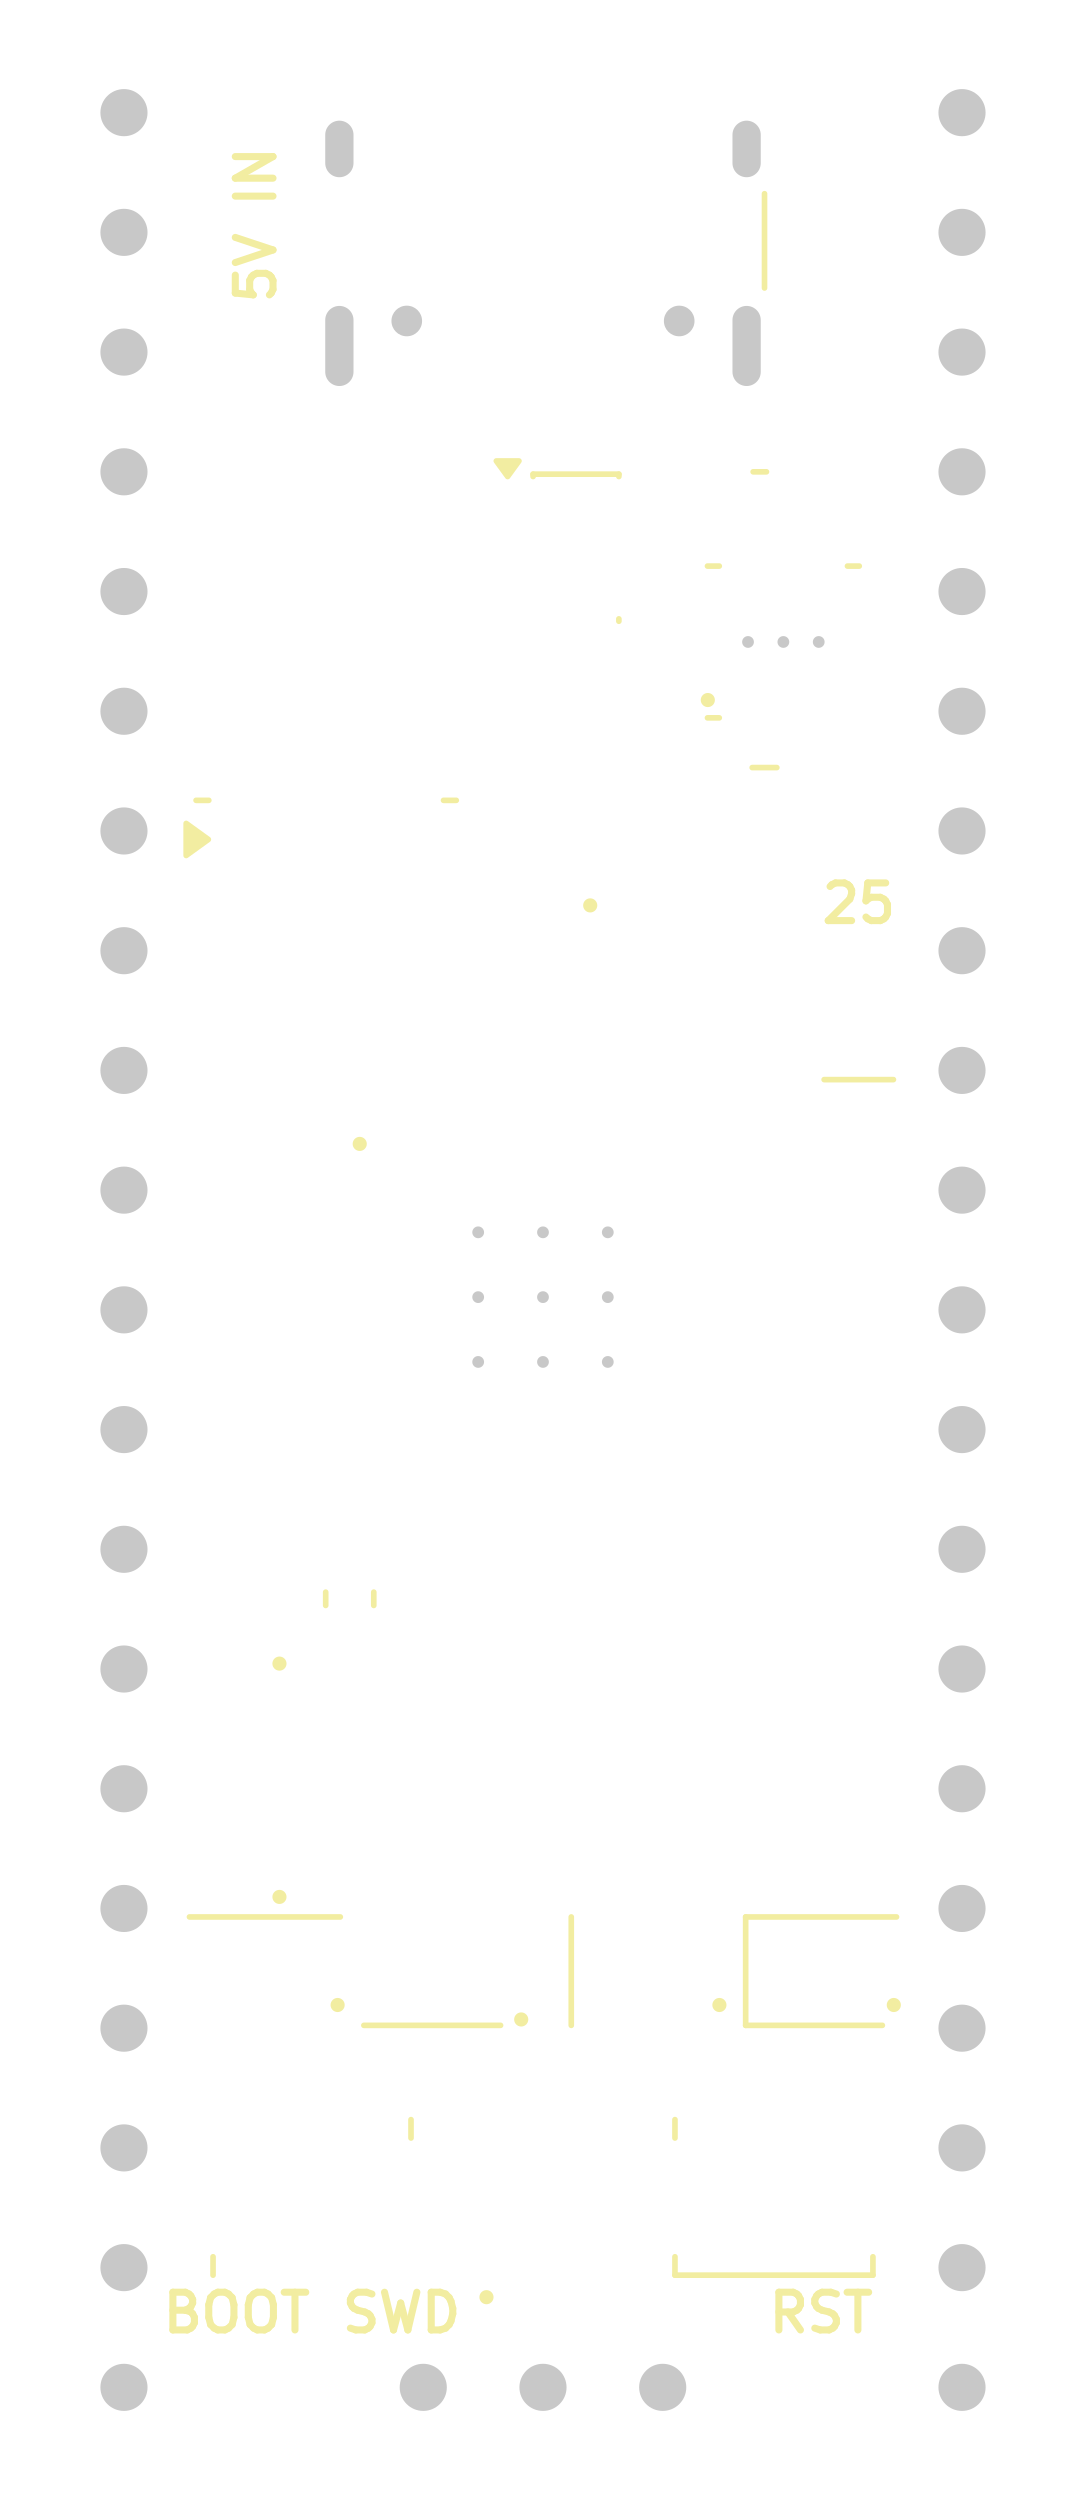
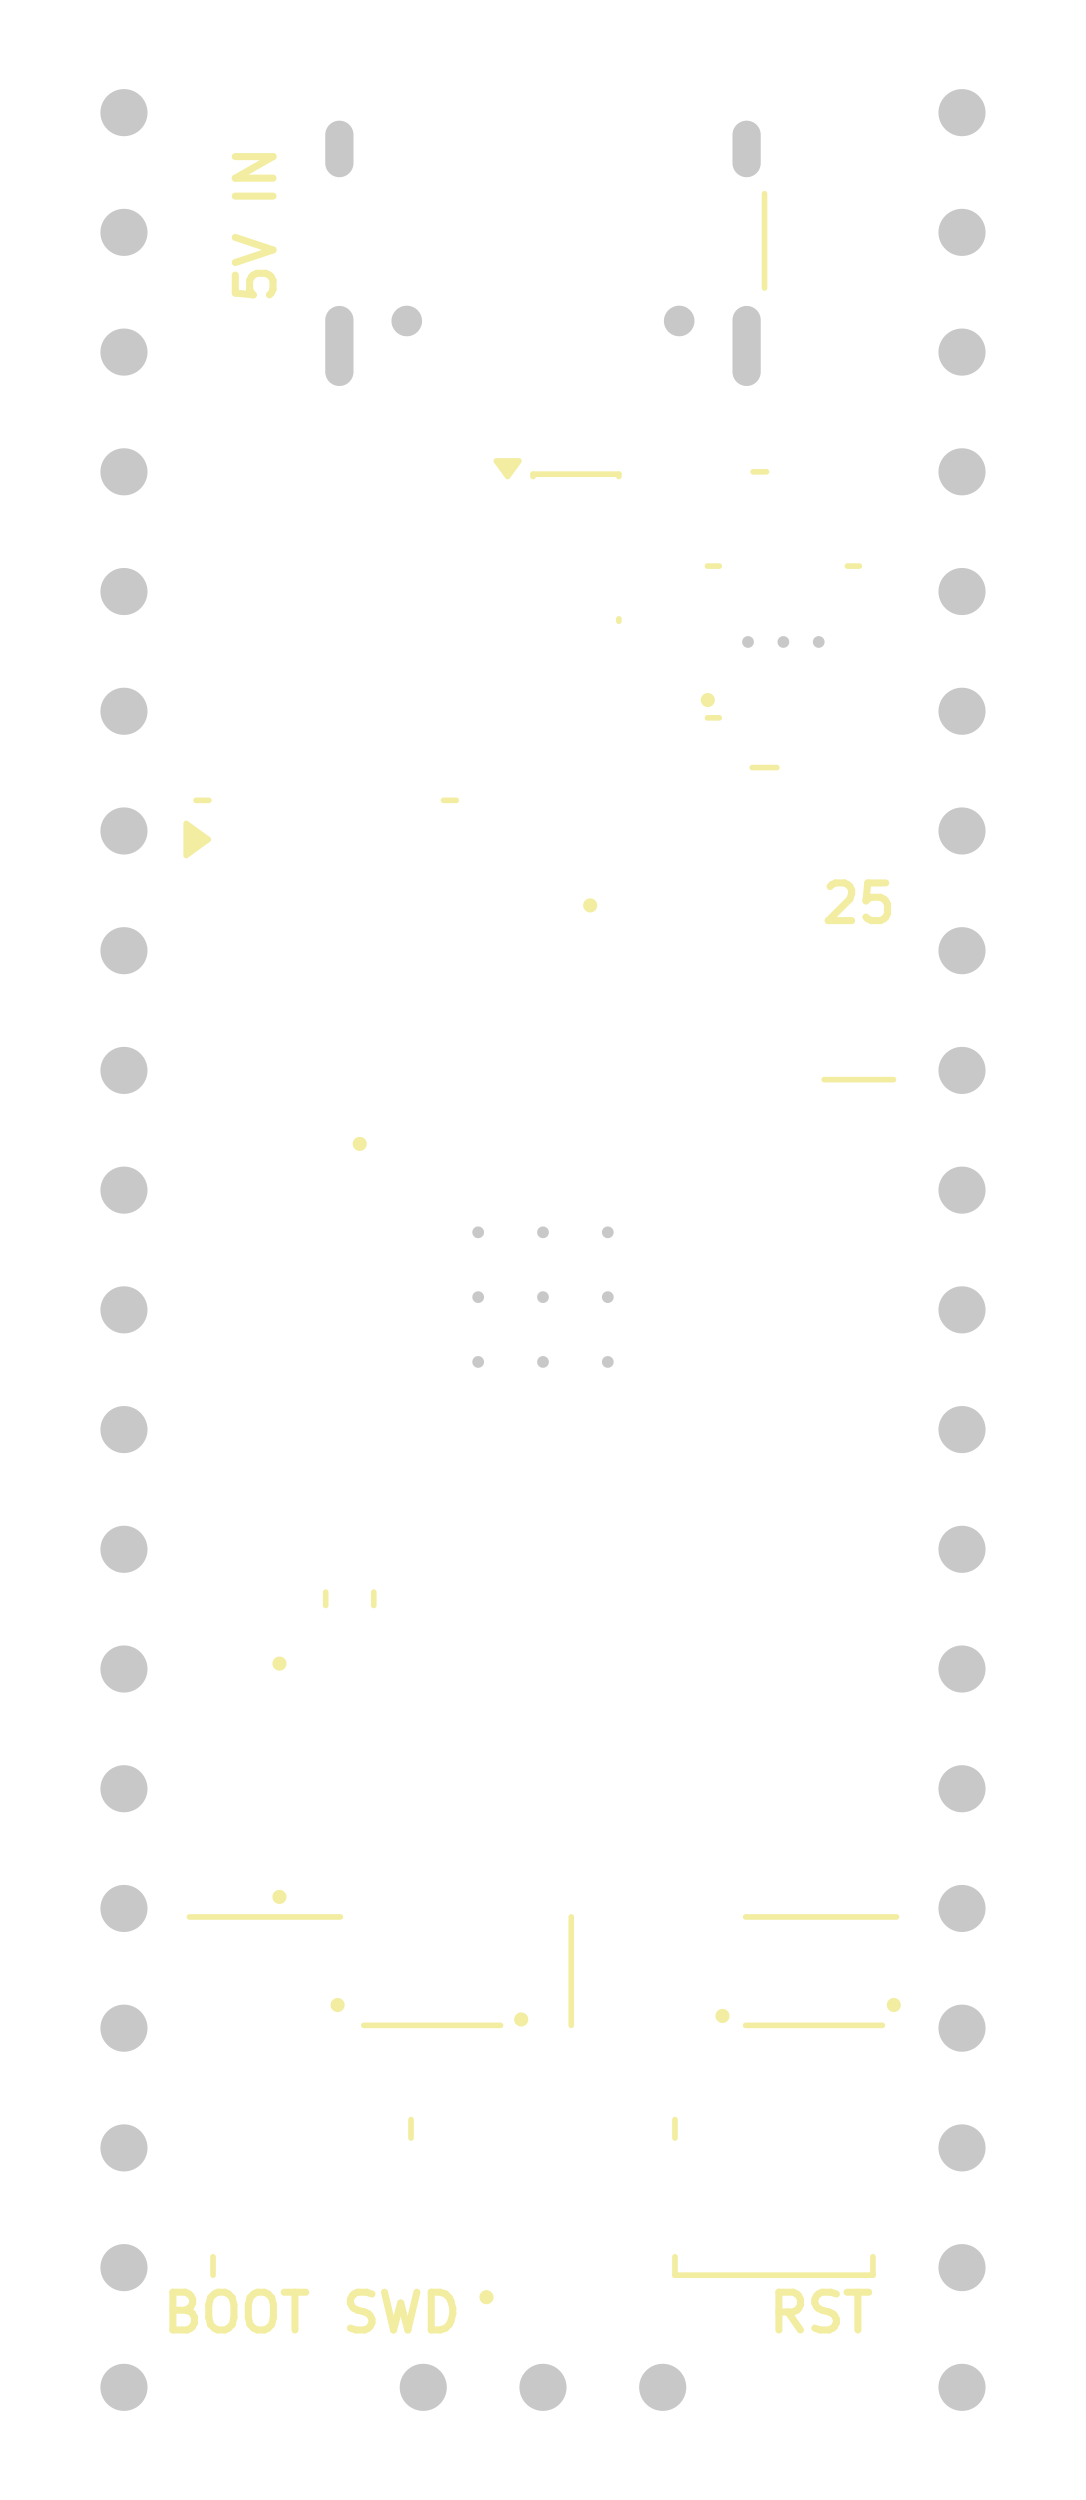
<svg xmlns="http://www.w3.org/2000/svg" version="1.1" width="23.04mm" height="53.04mm" viewBox="98.98 98.98 23.04 53.04">
  <g style="fill:#c8c8c8; fill-opacity:1;stroke:#c8c8c8; stroke-opacity:1; stroke-linecap:round; stroke-linejoin:round;" transform="translate(0 0) scale(1 1)">
</g>
  <g style="fill:#F2EDA1; fill-opacity:1; stroke:none;">
    <circle cx="104.909" cy="134.275" r="0.15" />
    <circle cx="104.909" cy="139.225" r="0.15" />
    <circle cx="106.143" cy="141.518" r="0.15" />
    <circle cx="106.612" cy="123.249" r="0.15" />
    <circle cx="109.301" cy="147.717" r="0.15" />
    <circle cx="110.038" cy="141.825" r="0.15" />
    <circle cx="111.502" cy="118.189" r="0.15" />
    <circle cx="113.997" cy="113.832" r="0.15" />
-     <circle cx="114.243" cy="141.518" r="0.15" />
+     <circle cx="114.308" cy="141.75" r="0.15" />
    <circle cx="117.943" cy="141.518" r="0.15" />
  </g>
  <g style="fill:none; stroke:#F2EDA1; stroke-width:0.15; stroke-opacity:1; stroke-linecap:round; stroke-linejoin:round;">
    <text x="104" y="148.45" textLength="3.376" font-size="1.067" lengthAdjust="spacingAndGlyphs" text-anchor="middle" opacity="0" stroke-opacity="0">BOOT</text>
    <g class="stroked-text">
      <path d="M102.914 147.993 L103.029 148.031 " />
      <path d="M103.029 148.031 L103.067 148.069 " />
      <path d="M103.067 148.069 L103.105 148.146 " />
      <path d="M103.105 148.146 L103.105 148.26 " />
      <path d="M103.105 148.26 L103.067 148.336 " />
      <path d="M103.067 148.336 L103.029 148.374 " />
      <path d="M103.029 148.374 L102.952 148.412 " />
      <path d="M102.952 148.412 L102.648 148.412 " />
      <path d="M102.648 148.412 L102.648 147.612 " />
      <path d="M102.648 147.612 L102.914 147.612 " />
      <path d="M102.914 147.612 L102.99 147.65 " />
      <path d="M102.99 147.65 L103.029 147.689 " />
      <path d="M103.029 147.689 L103.067 147.765 " />
      <path d="M103.067 147.765 L103.067 147.841 " />
      <path d="M103.067 147.841 L103.029 147.917 " />
      <path d="M103.029 147.917 L102.99 147.955 " />
      <path d="M102.99 147.955 L102.914 147.993 " />
      <path d="M102.914 147.993 L102.648 147.993 " />
      <path d="M103.6 147.612 L103.752 147.612 " />
      <path d="M103.752 147.612 L103.829 147.65 " />
      <path d="M103.829 147.65 L103.905 147.727 " />
      <path d="M103.905 147.727 L103.943 147.879 " />
      <path d="M103.943 147.879 L103.943 148.146 " />
      <path d="M103.943 148.146 L103.905 148.298 " />
      <path d="M103.905 148.298 L103.829 148.374 " />
      <path d="M103.829 148.374 L103.752 148.412 " />
      <path d="M103.752 148.412 L103.6 148.412 " />
      <path d="M103.6 148.412 L103.524 148.374 " />
      <path d="M103.524 148.374 L103.448 148.298 " />
      <path d="M103.448 148.298 L103.409 148.146 " />
      <path d="M103.409 148.146 L103.409 147.879 " />
      <path d="M103.409 147.879 L103.448 147.727 " />
      <path d="M103.448 147.727 L103.524 147.65 " />
      <path d="M103.524 147.65 L103.6 147.612 " />
      <path d="M104.438 147.612 L104.591 147.612 " />
      <path d="M104.591 147.612 L104.667 147.65 " />
      <path d="M104.667 147.65 L104.743 147.727 " />
      <path d="M104.743 147.727 L104.781 147.879 " />
      <path d="M104.781 147.879 L104.781 148.146 " />
      <path d="M104.781 148.146 L104.743 148.298 " />
      <path d="M104.743 148.298 L104.667 148.374 " />
      <path d="M104.667 148.374 L104.591 148.412 " />
      <path d="M104.591 148.412 L104.438 148.412 " />
      <path d="M104.438 148.412 L104.362 148.374 " />
      <path d="M104.362 148.374 L104.286 148.298 " />
      <path d="M104.286 148.298 L104.248 148.146 " />
      <path d="M104.248 148.146 L104.248 147.879 " />
      <path d="M104.248 147.879 L104.286 147.727 " />
      <path d="M104.286 147.727 L104.362 147.65 " />
      <path d="M104.362 147.65 L104.438 147.612 " />
      <path d="M105.01 147.612 L105.467 147.612 " />
      <path d="M105.238 148.412 L105.238 147.612 " />
    </g>
    <text x="107.5" y="148.45" textLength="2.766" font-size="1.067" lengthAdjust="spacingAndGlyphs" text-anchor="middle" opacity="0" stroke-opacity="0">SWD</text>
    <g class="stroked-text">
      <path d="M106.414 148.374 L106.529 148.412 " />
      <path d="M106.529 148.412 L106.719 148.412 " />
      <path d="M106.719 148.412 L106.795 148.374 " />
      <path d="M106.795 148.374 L106.833 148.336 " />
      <path d="M106.833 148.336 L106.871 148.26 " />
      <path d="M106.871 148.26 L106.871 148.184 " />
      <path d="M106.871 148.184 L106.833 148.107 " />
      <path d="M106.833 148.107 L106.795 148.069 " />
      <path d="M106.795 148.069 L106.719 148.031 " />
      <path d="M106.719 148.031 L106.567 147.993 " />
      <path d="M106.567 147.993 L106.49 147.955 " />
      <path d="M106.49 147.955 L106.452 147.917 " />
      <path d="M106.452 147.917 L106.414 147.841 " />
      <path d="M106.414 147.841 L106.414 147.765 " />
      <path d="M106.414 147.765 L106.452 147.689 " />
      <path d="M106.452 147.689 L106.49 147.65 " />
      <path d="M106.49 147.65 L106.567 147.612 " />
      <path d="M106.567 147.612 L106.757 147.612 " />
      <path d="M106.757 147.612 L106.871 147.65 " />
      <path d="M107.138 147.612 L107.329 148.412 " />
      <path d="M107.329 148.412 L107.481 147.841 " />
      <path d="M107.481 147.841 L107.633 148.412 " />
      <path d="M107.633 148.412 L107.824 147.612 " />
      <path d="M108.129 148.412 L108.129 147.612 " />
      <path d="M108.129 147.612 L108.319 147.612 " />
      <path d="M108.319 147.612 L108.433 147.65 " />
      <path d="M108.433 147.65 L108.51 147.727 " />
      <path d="M108.51 147.727 L108.548 147.803 " />
      <path d="M108.548 147.803 L108.586 147.955 " />
      <path d="M108.586 147.955 L108.586 148.069 " />
      <path d="M108.586 148.069 L108.548 148.222 " />
      <path d="M108.548 148.222 L108.51 148.298 " />
      <path d="M108.51 148.298 L108.433 148.374 " />
      <path d="M108.433 148.374 L108.319 148.412 " />
      <path d="M108.319 148.412 L108.129 148.412 " />
    </g>
    <text x="116.4" y="148.45" textLength="2.461" font-size="1.067" lengthAdjust="spacingAndGlyphs" text-anchor="middle" opacity="0" stroke-opacity="0">RST</text>
    <g class="stroked-text">
      <path d="M115.962 148.412 L115.695 148.031 " />
      <path d="M115.505 148.412 L115.505 147.612 " />
      <path d="M115.505 147.612 L115.809 147.612 " />
      <path d="M115.809 147.612 L115.886 147.65 " />
      <path d="M115.886 147.65 L115.924 147.689 " />
      <path d="M115.924 147.689 L115.962 147.765 " />
      <path d="M115.962 147.765 L115.962 147.879 " />
      <path d="M115.962 147.879 L115.924 147.955 " />
      <path d="M115.924 147.955 L115.886 147.993 " />
      <path d="M115.886 147.993 L115.809 148.031 " />
      <path d="M115.809 148.031 L115.505 148.031 " />
      <path d="M116.267 148.374 L116.381 148.412 " />
      <path d="M116.381 148.412 L116.571 148.412 " />
      <path d="M116.571 148.412 L116.648 148.374 " />
      <path d="M116.648 148.374 L116.686 148.336 " />
      <path d="M116.686 148.336 L116.724 148.26 " />
      <path d="M116.724 148.26 L116.724 148.184 " />
      <path d="M116.724 148.184 L116.686 148.107 " />
      <path d="M116.686 148.107 L116.648 148.069 " />
      <path d="M116.648 148.069 L116.571 148.031 " />
      <path d="M116.571 148.031 L116.419 147.993 " />
      <path d="M116.419 147.993 L116.343 147.955 " />
      <path d="M116.343 147.955 L116.305 147.917 " />
      <path d="M116.305 147.917 L116.267 147.841 " />
      <path d="M116.267 147.841 L116.267 147.765 " />
      <path d="M116.267 147.765 L116.305 147.689 " />
      <path d="M116.305 147.689 L116.343 147.65 " />
      <path d="M116.343 147.65 L116.419 147.612 " />
      <path d="M116.419 147.612 L116.609 147.612 " />
      <path d="M116.609 147.612 L116.724 147.65 " />
      <path d="M116.952 147.612 L117.409 147.612 " />
      <path d="M117.181 148.412 L117.181 147.612 " />
    </g>
    <text x="117.2" y="118.55" textLength="1.814" font-size="1.067" lengthAdjust="spacingAndGlyphs" text-anchor="middle" opacity="0" stroke-opacity="0">25</text>
    <g class="stroked-text">
      <path d="M116.591 117.788 L116.629 117.75 " />
      <path d="M116.629 117.75 L116.705 117.712 " />
      <path d="M116.705 117.712 L116.895 117.712 " />
      <path d="M116.895 117.712 L116.971 117.75 " />
      <path d="M116.971 117.75 L117.01 117.788 " />
      <path d="M117.01 117.788 L117.048 117.865 " />
      <path d="M117.048 117.865 L117.048 117.941 " />
      <path d="M117.048 117.941 L117.01 118.055 " />
      <path d="M117.01 118.055 L116.552 118.512 " />
      <path d="M116.552 118.512 L117.048 118.512 " />
      <path d="M117.771 117.712 L117.391 117.712 " />
      <path d="M117.391 117.712 L117.352 118.093 " />
      <path d="M117.352 118.093 L117.391 118.055 " />
      <path d="M117.391 118.055 L117.467 118.017 " />
      <path d="M117.467 118.017 L117.657 118.017 " />
      <path d="M117.657 118.017 L117.733 118.055 " />
      <path d="M117.733 118.055 L117.771 118.093 " />
      <path d="M117.771 118.093 L117.809 118.169 " />
      <path d="M117.809 118.169 L117.809 118.36 " />
      <path d="M117.809 118.36 L117.771 118.436 " />
      <path d="M117.771 118.436 L117.733 118.474 " />
      <path d="M117.733 118.474 L117.657 118.512 " />
      <path d="M117.657 118.512 L117.467 118.512 " />
      <path d="M117.467 118.512 L117.391 118.474 " />
      <path d="M117.391 118.474 L117.352 118.436 " />
    </g>
    <g transform="rotate(-90 104.41 103.75)">
      <text x="104.41" y="104.15" textLength="3.566" font-size="1.067" lengthAdjust="spacingAndGlyphs" text-anchor="middle" opacity="0" stroke-opacity="0">5V IN</text>
    </g>
    <g class="stroked-text">
      <path d="M103.972 104.817 L103.972 105.198 " />
      <path d="M103.972 105.198 L104.353 105.236 " />
      <path d="M104.353 105.236 L104.315 105.198 " />
      <path d="M104.315 105.198 L104.277 105.121 " />
      <path d="M104.277 105.121 L104.277 104.931 " />
      <path d="M104.277 104.931 L104.315 104.855 " />
      <path d="M104.315 104.855 L104.353 104.817 " />
      <path d="M104.353 104.817 L104.429 104.779 " />
      <path d="M104.429 104.779 L104.62 104.779 " />
      <path d="M104.62 104.779 L104.696 104.817 " />
      <path d="M104.696 104.817 L104.734 104.855 " />
      <path d="M104.734 104.855 L104.772 104.931 " />
      <path d="M104.772 104.931 L104.772 105.121 " />
      <path d="M104.772 105.121 L104.734 105.198 " />
      <path d="M104.734 105.198 L104.696 105.236 " />
      <path d="M103.972 104.55 L104.772 104.283 " />
      <path d="M104.772 104.283 L103.972 104.017 " />
      <path d="M104.772 103.141 L103.972 103.141 " />
      <path d="M104.772 102.76 L103.972 102.76 " />
      <path d="M103.972 102.76 L104.772 102.302 " />
      <path d="M104.772 102.302 L103.972 102.302 " />
    </g>
  </g>
  <g style="fill:none; stroke:#F2EDA1; stroke-width:0.12; stroke-opacity:1; stroke-linecap:round; stroke-linejoin:round;">
    <path d="M103.41 115.96 L103.14 115.96 " />
    <path d="M108.66 115.96 L108.39 115.96 " />
    <path style="fill:#F2EDA1; fill-opacity:1; stroke:#F2EDA1; stroke-width:0.12; stroke-opacity:1; stroke-linecap:round; stroke-linejoin:round;fill-rule:evenodd;" d="M 103.4,116.79 102.93,117.13 102.93,116.45 Z" />
  </g>
  <g style="fill:none; stroke:#F2EDA1; stroke-width:0.12; stroke-opacity:1; stroke-linecap:round; stroke-linejoin:round;">
    <path d="M113.99 110.99 L114.24 110.99 " />
    <path d="M114.24 114.21 L113.99 114.21 " />
    <path d="M116.96 110.99 L117.21 110.99 " />
    <path d="M113.3 144.34 L113.3 143.95 " />
    <path d="M113.3 146.86 L113.3 147.25 " />
    <path d="M113.3 147.25 L117.5 147.25 " />
    <path d="M117.5 147.25 L117.5 146.86 " />
    <path d="M111.1 141.95 L111.1 139.65 " />
    <path d="M103.5 146.86 L103.5 147.25 " />
    <path d="M107.7 143.95 L107.7 144.34 " />
    <path d="M106.2 139.65 L103 139.65 " />
    <path d="M114.939 115.265 L115.461 115.265 " />
    <path d="M105.89 133.041 L105.89 132.759 " />
    <path d="M106.91 133.041 L106.91 132.759 " />
-     <path d="M114.8 141.95 L114.8 139.65 " />
    <path d="M117.7 141.95 L114.8 141.95 " />
    <path d="M118 139.65 L114.8 139.65 " />
    <path d="M115.2 105.09 L115.2 103.09 " />
    <path d="M116.465 121.885 L117.935 121.885 " />
    <path d="M114.959 108.99 L115.241 108.99 " />
    <path d="M109.6 141.95 L106.7 141.95 " />
    <path d="M110.29 109.04 L112.11 109.04 " />
    <path d="M110.29 109.09 L110.29 109.04 " />
    <path d="M112.11 109.04 L112.11 109.09 " />
    <path d="M112.11 112.11 L112.11 112.16 " />
    <path style="fill:#F2EDA1; fill-opacity:1; stroke:#F2EDA1; stroke-width:0.12; stroke-opacity:1; stroke-linecap:round; stroke-linejoin:round;fill-rule:evenodd;" d="M 109.75,109.09 109.51,108.76 109.99,108.76 Z" />
  </g>
  <g style="fill:#c8c8c8; fill-opacity:1; stroke:none;">
    <circle cx="114.85" cy="112.6" r="0.125" />
  </g>
  <g style="fill:#c8c8c8; fill-opacity:1; stroke:none;">
    <circle cx="115.6" cy="112.6" r="0.125" />
  </g>
  <g style="fill:#c8c8c8; fill-opacity:1; stroke:none;">
    <circle cx="116.35" cy="112.6" r="0.125" />
  </g>
  <g style="fill:#c8c8c8; fill-opacity:1; stroke:none;">
    <circle cx="107.96" cy="149.63" r="0.5" />
  </g>
  <g style="fill:#c8c8c8; fill-opacity:1; stroke:none;">
    <circle cx="110.5" cy="149.63" r="0.5" />
  </g>
  <g style="fill:#c8c8c8; fill-opacity:1; stroke:none;">
    <circle cx="113.04" cy="149.63" r="0.5" />
  </g>
  <g style="fill:#c8c8c8; fill-opacity:1; stroke:none;">
    <circle cx="113.39" cy="105.79" r="0.325" />
  </g>
  <g style="fill:#c8c8c8; fill-opacity:1; stroke:none;">
    <circle cx="107.61" cy="105.79" r="0.325" />
  </g>
  <g style="fill:none; stroke:#c8c8c8; stroke-width:0.6; stroke-opacity:1; stroke-linecap:round; stroke-linejoin:round;">
    <path d="M114.82 106.87 L114.82 105.77 " />
    <path d="M114.82 102.44 L114.82 101.84 " />
    <path d="M106.18 106.87 L106.18 105.77 " />
    <path d="M106.18 102.44 L106.18 101.84 " />
  </g>
  <g style="fill:#c8c8c8; fill-opacity:1; stroke:none;">
    <circle cx="109.125" cy="125.125" r="0.125" />
  </g>
  <g style="fill:#c8c8c8; fill-opacity:1; stroke:none;">
    <circle cx="109.125" cy="126.5" r="0.125" />
  </g>
  <g style="fill:#c8c8c8; fill-opacity:1; stroke:none;">
    <circle cx="109.125" cy="127.875" r="0.125" />
  </g>
  <g style="fill:#c8c8c8; fill-opacity:1; stroke:none;">
    <circle cx="110.5" cy="125.125" r="0.125" />
  </g>
  <g style="fill:#c8c8c8; fill-opacity:1; stroke:none;">
    <circle cx="110.5" cy="126.5" r="0.125" />
  </g>
  <g style="fill:#c8c8c8; fill-opacity:1; stroke:none;">
    <circle cx="110.5" cy="127.875" r="0.125" />
  </g>
  <g style="fill:#c8c8c8; fill-opacity:1; stroke:none;">
    <circle cx="111.875" cy="125.125" r="0.125" />
  </g>
  <g style="fill:#c8c8c8; fill-opacity:1; stroke:none;">
    <circle cx="111.875" cy="126.5" r="0.125" />
  </g>
  <g style="fill:#c8c8c8; fill-opacity:1; stroke:none;">
    <circle cx="111.875" cy="127.875" r="0.125" />
  </g>
  <g style="fill:#c8c8c8; fill-opacity:1; stroke:none;">
    <circle cx="101.61" cy="101.37" r="0.5" />
  </g>
  <g style="fill:#c8c8c8; fill-opacity:1; stroke:none;">
    <circle cx="101.61" cy="103.91" r="0.5" />
  </g>
  <g style="fill:#c8c8c8; fill-opacity:1; stroke:none;">
    <circle cx="101.61" cy="106.45" r="0.5" />
  </g>
  <g style="fill:#c8c8c8; fill-opacity:1; stroke:none;">
    <circle cx="101.61" cy="108.99" r="0.5" />
  </g>
  <g style="fill:#c8c8c8; fill-opacity:1; stroke:none;">
    <circle cx="101.61" cy="111.53" r="0.5" />
  </g>
  <g style="fill:#c8c8c8; fill-opacity:1; stroke:none;">
    <circle cx="101.61" cy="114.07" r="0.5" />
  </g>
  <g style="fill:#c8c8c8; fill-opacity:1; stroke:none;">
    <circle cx="101.61" cy="116.61" r="0.5" />
  </g>
  <g style="fill:#c8c8c8; fill-opacity:1; stroke:none;">
    <circle cx="101.61" cy="119.15" r="0.5" />
  </g>
  <g style="fill:#c8c8c8; fill-opacity:1; stroke:none;">
    <circle cx="101.61" cy="121.69" r="0.5" />
  </g>
  <g style="fill:#c8c8c8; fill-opacity:1; stroke:none;">
    <circle cx="101.61" cy="124.23" r="0.5" />
  </g>
  <g style="fill:#c8c8c8; fill-opacity:1; stroke:none;">
    <circle cx="101.61" cy="126.77" r="0.5" />
  </g>
  <g style="fill:#c8c8c8; fill-opacity:1; stroke:none;">
    <circle cx="101.61" cy="129.31" r="0.5" />
  </g>
  <g style="fill:#c8c8c8; fill-opacity:1; stroke:none;">
    <circle cx="101.61" cy="131.85" r="0.5" />
  </g>
  <g style="fill:#c8c8c8; fill-opacity:1; stroke:none;">
    <circle cx="101.61" cy="134.39" r="0.5" />
  </g>
  <g style="fill:#c8c8c8; fill-opacity:1; stroke:none;">
    <circle cx="101.61" cy="136.93" r="0.5" />
  </g>
  <g style="fill:#c8c8c8; fill-opacity:1; stroke:none;">
    <circle cx="101.61" cy="139.47" r="0.5" />
  </g>
  <g style="fill:#c8c8c8; fill-opacity:1; stroke:none;">
    <circle cx="101.61" cy="142.01" r="0.5" />
  </g>
  <g style="fill:#c8c8c8; fill-opacity:1; stroke:none;">
    <circle cx="101.61" cy="144.55" r="0.5" />
  </g>
  <g style="fill:#c8c8c8; fill-opacity:1; stroke:none;">
    <circle cx="101.61" cy="147.09" r="0.5" />
  </g>
  <g style="fill:#c8c8c8; fill-opacity:1; stroke:none;">
    <circle cx="101.61" cy="149.63" r="0.5" />
  </g>
  <g style="fill:#c8c8c8; fill-opacity:1; stroke:none;">
    <circle cx="119.39" cy="149.63" r="0.5" />
  </g>
  <g style="fill:#c8c8c8; fill-opacity:1; stroke:none;">
    <circle cx="119.39" cy="147.09" r="0.5" />
  </g>
  <g style="fill:#c8c8c8; fill-opacity:1; stroke:none;">
    <circle cx="119.39" cy="144.55" r="0.5" />
  </g>
  <g style="fill:#c8c8c8; fill-opacity:1; stroke:none;">
    <circle cx="119.39" cy="142.01" r="0.5" />
  </g>
  <g style="fill:#c8c8c8; fill-opacity:1; stroke:none;">
    <circle cx="119.39" cy="139.47" r="0.5" />
  </g>
  <g style="fill:#c8c8c8; fill-opacity:1; stroke:none;">
    <circle cx="119.39" cy="136.93" r="0.5" />
  </g>
  <g style="fill:#c8c8c8; fill-opacity:1; stroke:none;">
    <circle cx="119.39" cy="134.39" r="0.5" />
  </g>
  <g style="fill:#c8c8c8; fill-opacity:1; stroke:none;">
    <circle cx="119.39" cy="131.85" r="0.5" />
  </g>
  <g style="fill:#c8c8c8; fill-opacity:1; stroke:none;">
    <circle cx="119.39" cy="129.31" r="0.5" />
  </g>
  <g style="fill:#c8c8c8; fill-opacity:1; stroke:none;">
    <circle cx="119.39" cy="126.77" r="0.5" />
  </g>
  <g style="fill:#c8c8c8; fill-opacity:1; stroke:none;">
    <circle cx="119.39" cy="124.23" r="0.5" />
  </g>
  <g style="fill:#c8c8c8; fill-opacity:1; stroke:none;">
    <circle cx="119.39" cy="121.69" r="0.5" />
  </g>
  <g style="fill:#c8c8c8; fill-opacity:1; stroke:none;">
    <circle cx="119.39" cy="119.15" r="0.5" />
  </g>
  <g style="fill:#c8c8c8; fill-opacity:1; stroke:none;">
    <circle cx="119.39" cy="116.61" r="0.5" />
  </g>
  <g style="fill:#c8c8c8; fill-opacity:1; stroke:none;">
    <circle cx="119.39" cy="114.07" r="0.5" />
  </g>
  <g style="fill:#c8c8c8; fill-opacity:1; stroke:none;">
    <circle cx="119.39" cy="111.53" r="0.5" />
  </g>
  <g style="fill:#c8c8c8; fill-opacity:1; stroke:none;">
    <circle cx="119.39" cy="108.99" r="0.5" />
  </g>
  <g style="fill:#c8c8c8; fill-opacity:1; stroke:none;">
    <circle cx="119.39" cy="106.45" r="0.5" />
  </g>
  <g style="fill:#c8c8c8; fill-opacity:1; stroke:none;">
    <circle cx="119.39" cy="103.91" r="0.5" />
  </g>
  <g style="fill:#c8c8c8; fill-opacity:1; stroke:none;">
    <circle cx="119.39" cy="101.37" r="0.5" />
  </g>
</svg>
